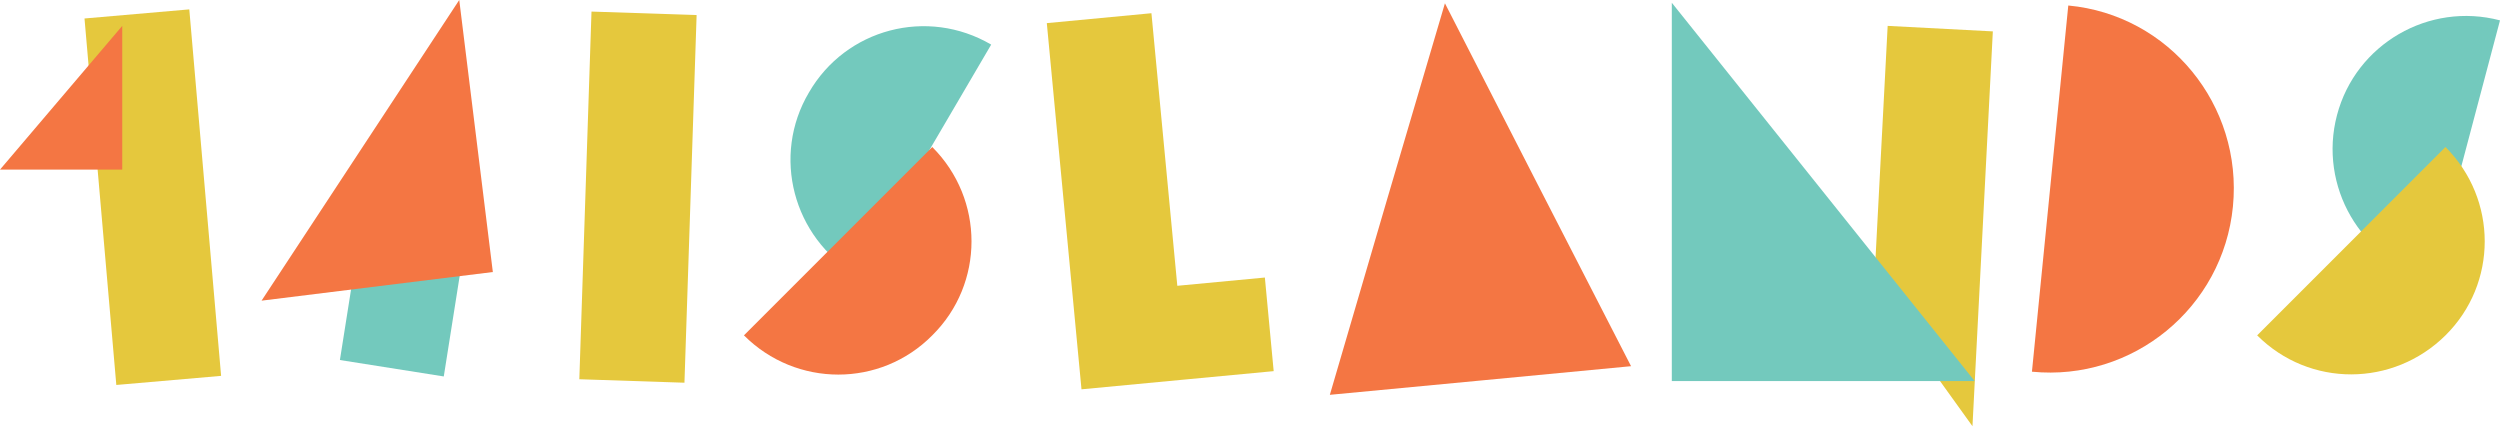
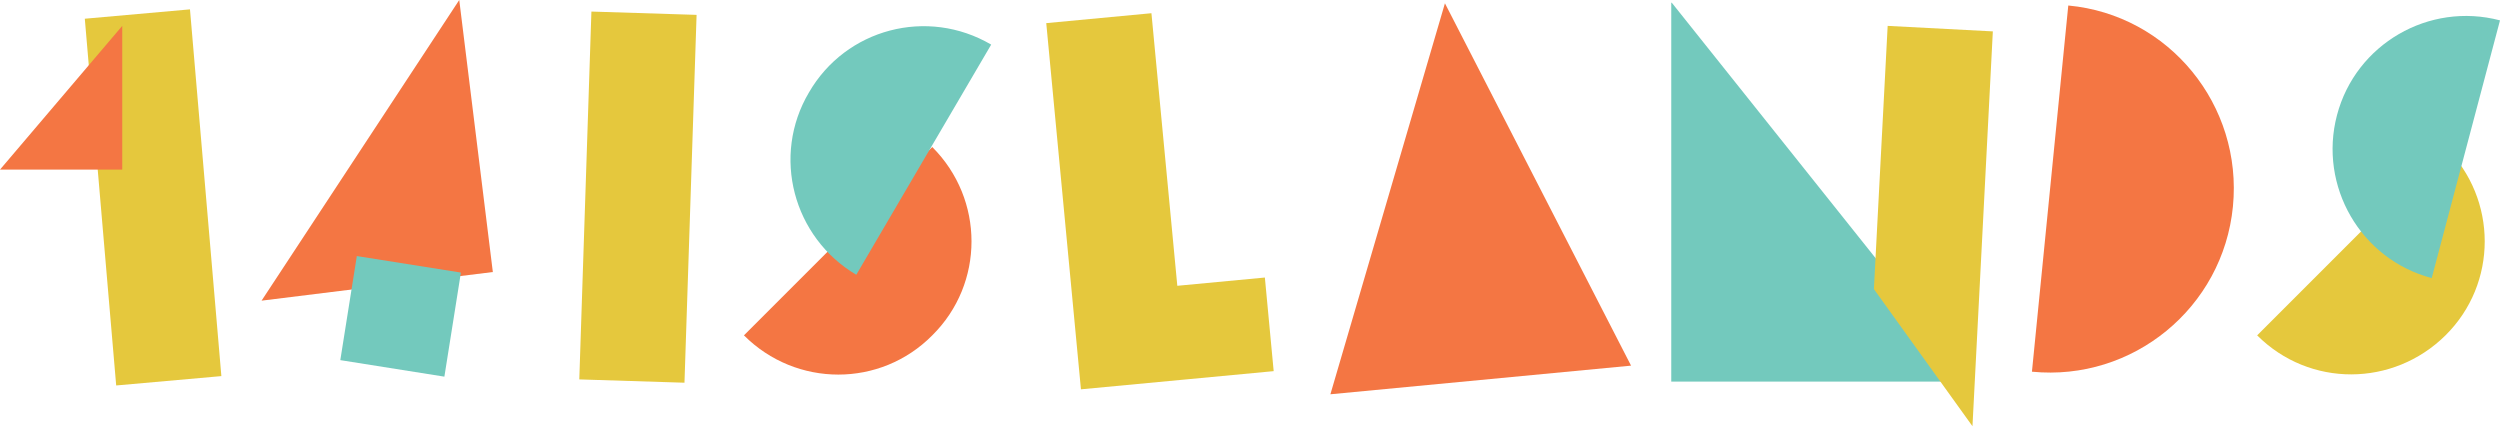
<svg xmlns="http://www.w3.org/2000/svg" viewBox="0 0 454 77.4" enable-background="new 0 0 454 77.4">
-   <path fill="#E5C83D" d="M15.345 3.356l19.03-1.652 5.778 66.553-19.03 1.652z" />
-   <path fill="#E5C83D" d="M107.416 2.102l19.09.632-2.21 66.766-19.09-.63z" />
-   <path fill="#73C9BD" d="M64.71 46.516L83.575 49.5 80.59 68.363 61.727 65.38z" />
-   <path fill="#E5C83D" d="M231.3 67.4l-1.6-17-15.9 1.5-4.7-49.5-19 1.8 6.3 66.5 19-1.8z" />
-   <path fill="#F47643" d="M22.2 30.8H0L22.2 4.7z" />
-   <path fill="#F47643" d="M89.5 49.4l-42 5.2L83.4 0z" />
-   <path fill="#73C9BD" d="M180 8.1l-24.5 41.8c-11.5-6.8-15.4-21.6-8.6-33.1 6.7-11.6 21.5-15.5 33.1-8.7z" />
-   <path fill="#F47643" d="M135.1 60.9l34.2-34.2c9.5 9.5 9.5 24.8 0 34.2-9.4 9.5-24.7 9.5-34.2 0z" />
-   <path fill="#F47643" d="M262.4.6l16.9 33 16.9 32.9-27.3 2.6-27.4 2.6 10.4-35.5z" />
-   <path fill="#E5C83D" d="M358.2 77.4l-17.9-24.9 2.5-47.8 19.1 1z" />
-   <path fill="#73C9BD" d="M303.6.5l55 68.7h-55z" />
-   <path fill="#73C9BD" d="M454 3.7l-12.4 46.8c-12.9-3.4-20.6-16.7-17.2-29.6S441.1.3 454 3.7z" />
-   <path fill="#E5C83D" d="M409.9 60.9l34.2-34.2c9.5 9.5 9.5 24.8 0 34.2s-24.7 9.5-34.2 0z" />
-   <path fill="#F47643" d="M405.5 37.5c-1.8 18.4-18.2 31.8-36.5 30L375.6 1c18.3 1.7 31.7 18.1 29.9 36.5z" />
+   <path class="logo-island logo-island-2" fill="#E5C83D" d="M40.2 68.3L21.1 70 15.4 3.4l19.1-1.7 5.7 66.6z" />
+   <path class="logo-island logo-island-1" fill="#F47643" d="M22.2 30.8H0L22.2 4.7v26.1z" />
+   <path class="logo-island logo-island-3" fill="#F47643" d="M89.5 49.4l-42 5.2L83.4 0l6.1 49.4z" />
+   <path class="logo-island logo-island-4" fill="#73C9BD" d="M80.7 68.4l-18.9-3 3-18.9 18.9 3-3 18.9z" />
+   <path class="logo-island logo-island-5" fill="#E5C83D" d="M124.3 69.5l-19.1-.6 2.2-66.8 19.1.6-2.2 66.8z" />
+   <path class="logo-island logo-island-7" fill="#F47643" d="M135.1 60.9l34.2-34.2c9.5 9.5 9.5 24.8 0 34.2-9.4 9.5-24.7 9.5-34.2 0z" />
+   <path class="logo-island logo-island-6" fill="#73C9BD" d="M180 8.1l-24.5 41.8c-11.5-6.8-15.4-21.6-8.6-33.1 6.7-11.6 21.5-15.5 33.1-8.7z" />
+   <path class="logo-island logo-island-8" fill="#E5C83D" d="M215.4 68.9l-19.1 1.8L190 4.2l19.1-1.8 4.7 49.5 15.9-1.5 1.6 17-15.9 1.5z" />
+   <path class="logo-island logo-island-9" fill="#F47643" d="M262.4.6l16.9 32.9 16.9 32.9-27.3 2.6-27.3 2.6L252 36.1 262.4.6z" />
+   <path class="logo-island logo-island-10" fill="#73C9BD" d="M303.6.5l54.9 68.8h-55V.5z" />
+   <path class="logo-island logo-island-11" fill="#E5C83D" d="M358.2 77.4l-17.9-24.9 2.5-47.8 19.1 1-3.7 71.7z" />
+   <path class="logo-island logo-island-12" fill="#F47643" d="M405.5 37.5c-1.8 18.4-18.2 31.8-36.5 30L375.6 1c18.3 1.7 31.7 18.1 29.9 36.5z" />
+   <path class="logo-island logo-island-14" fill="#E5C83D" d="M409.9 60.9l34.2-34.2c9.5 9.5 9.5 24.8 0 34.2s-24.7 9.5-34.2 0z" />
+   <path class="logo-island logo-island-13" fill="#73C9BD" d="M454 3.7l-12.4 46.8c-12.9-3.4-20.6-16.7-17.2-29.6S441.1.3 454 3.7z" />
</svg>
